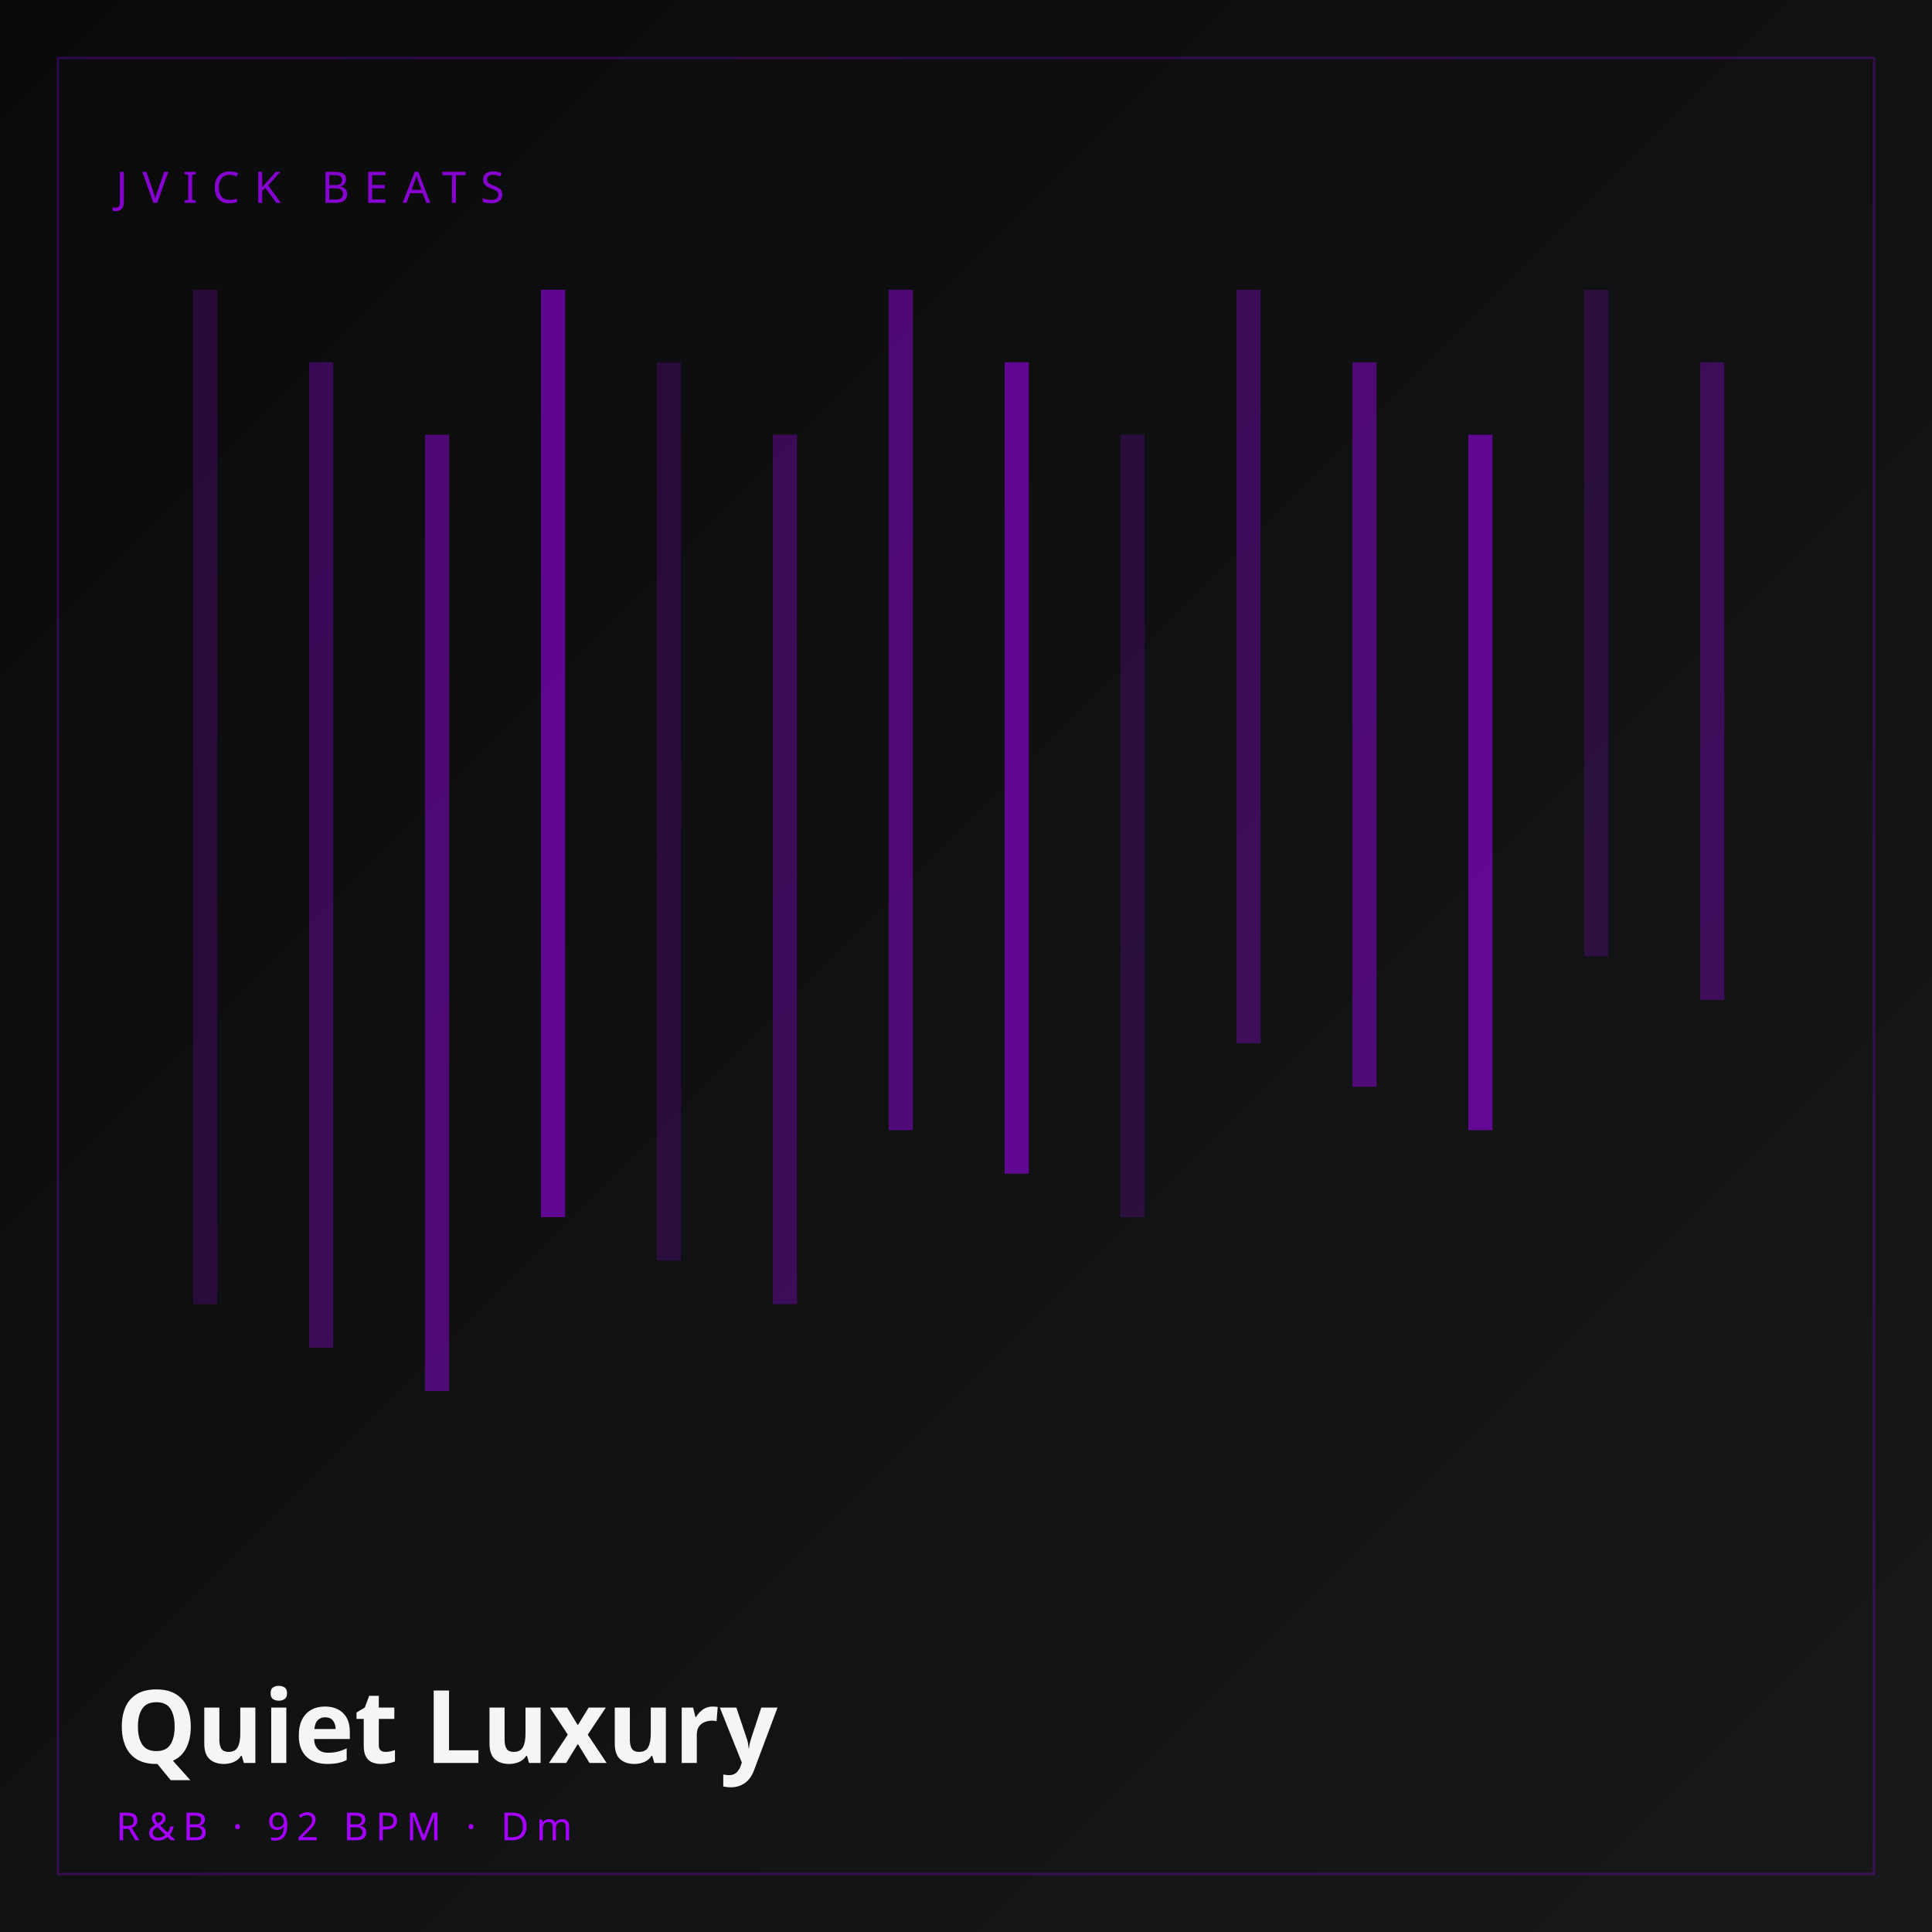
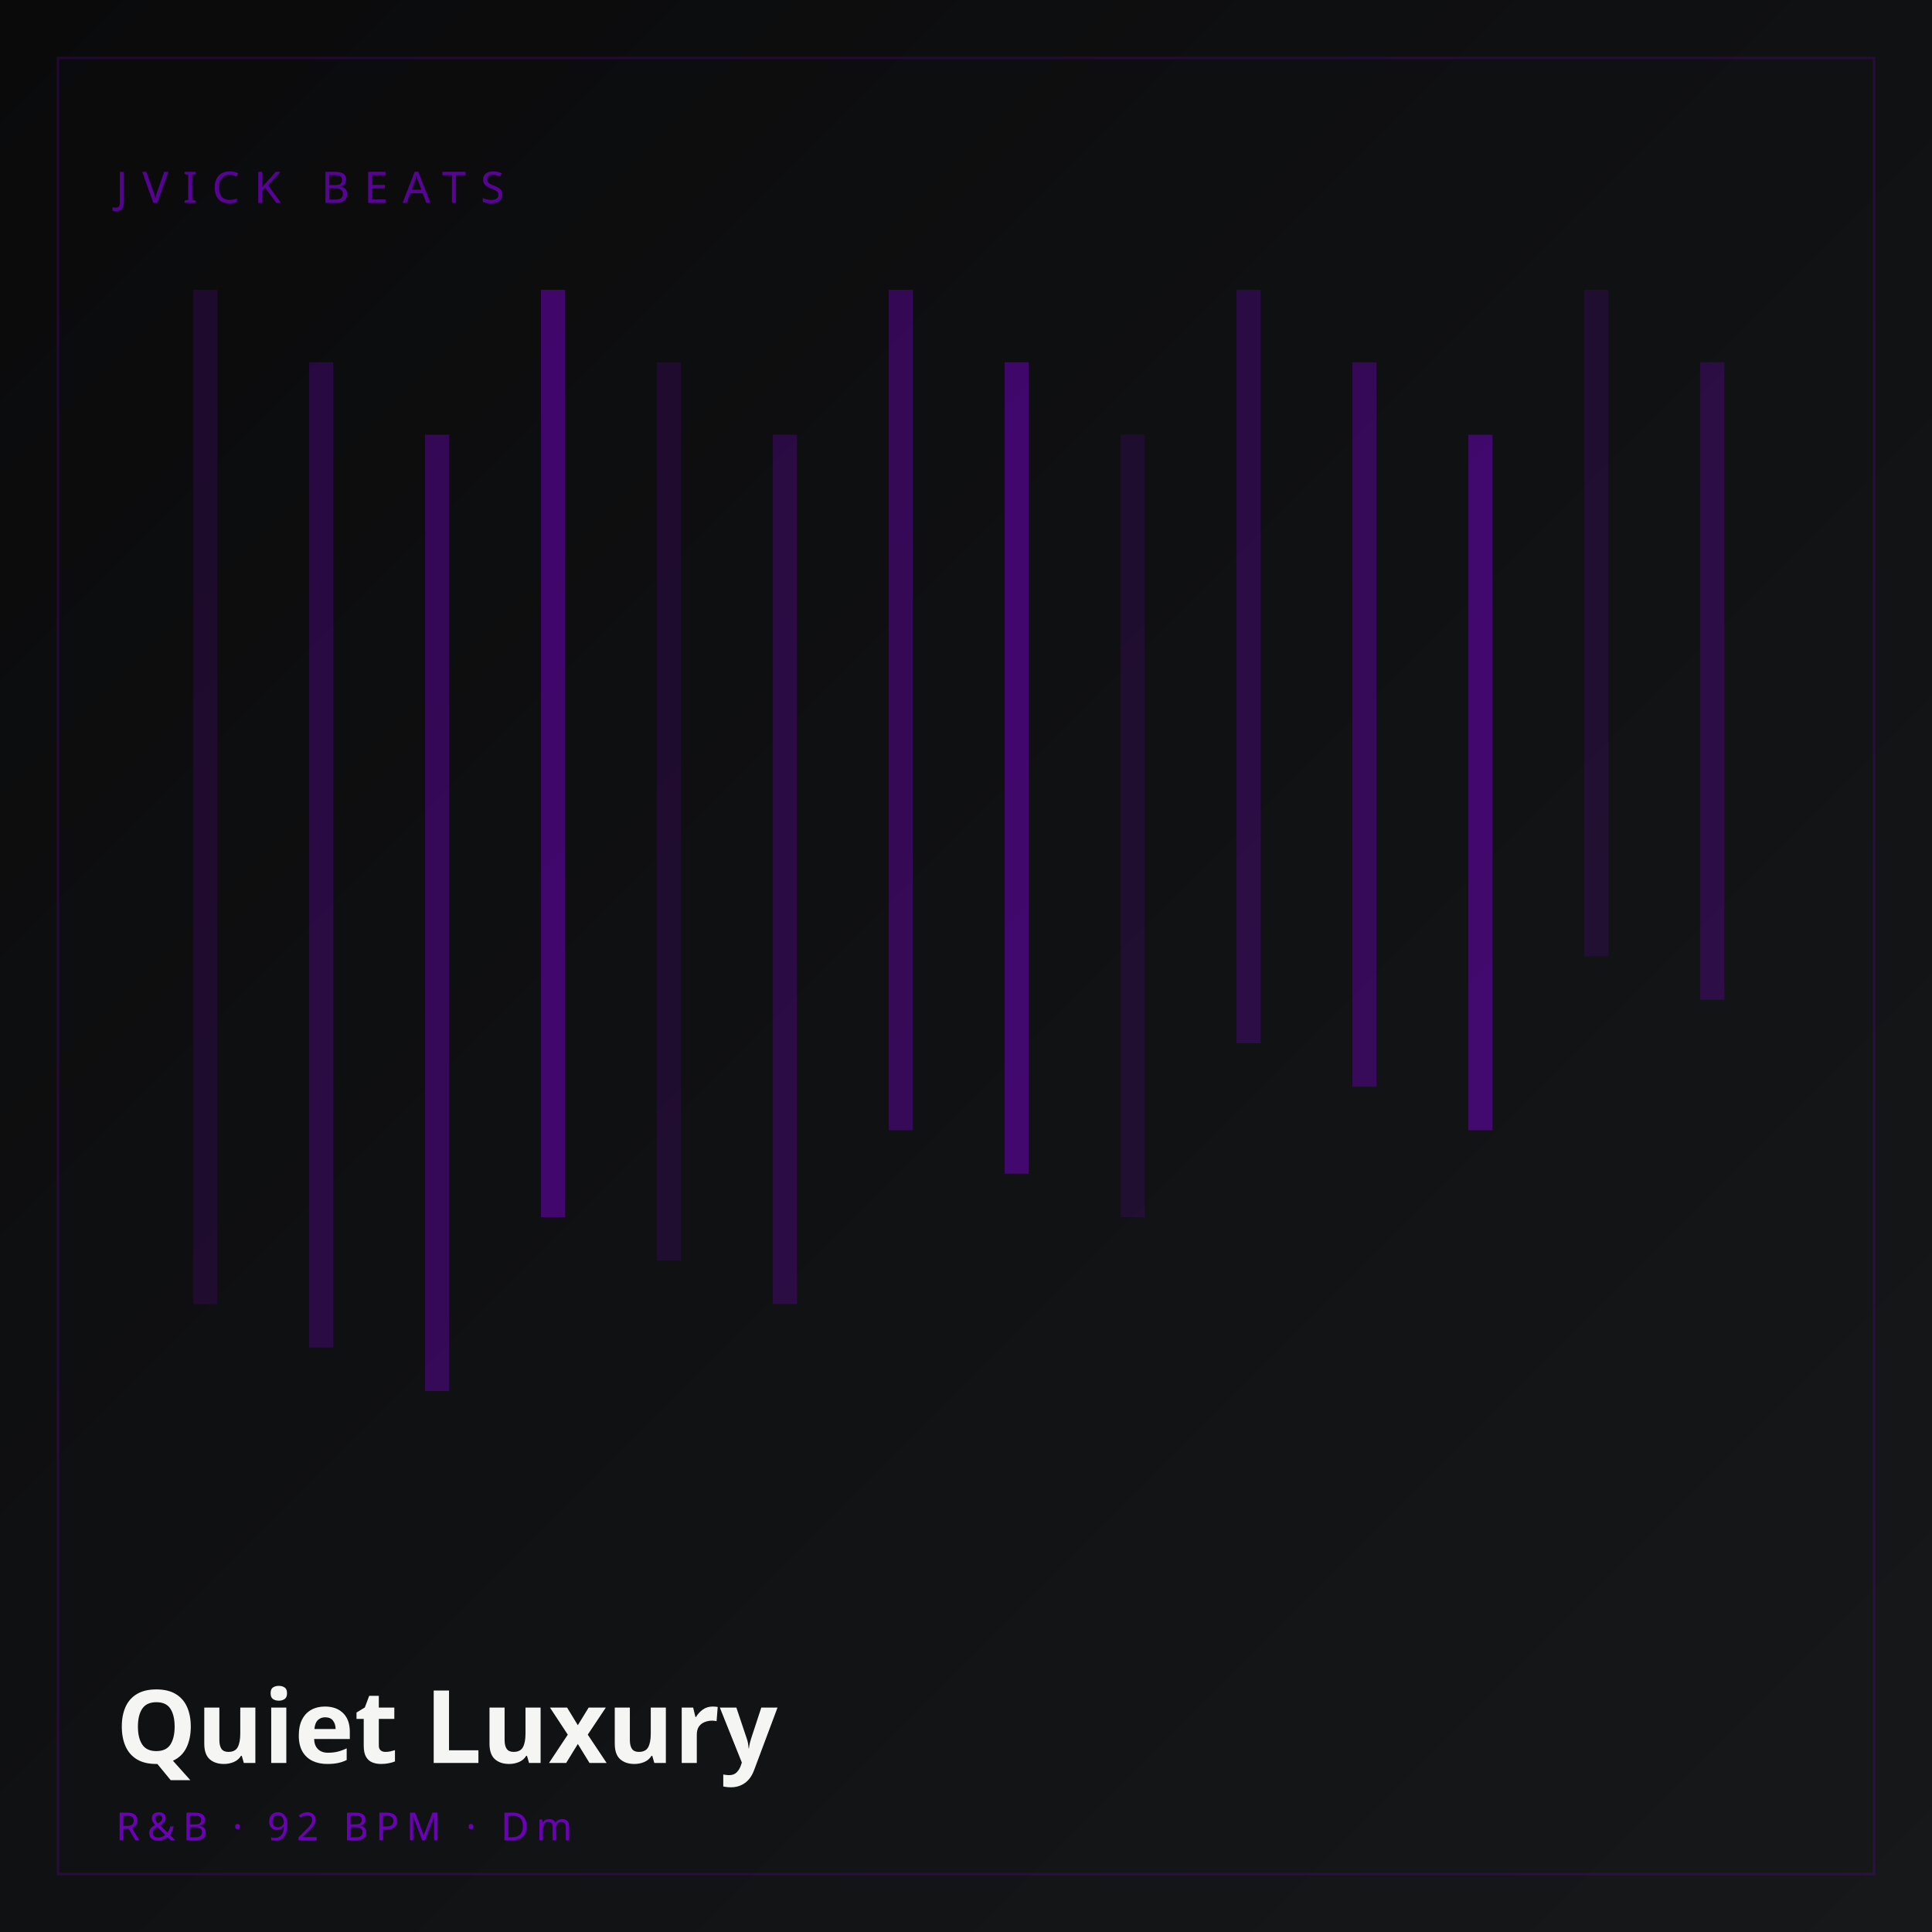
<svg xmlns="http://www.w3.org/2000/svg" viewBox="0 0 800 800" width="800" height="800">
  <defs>
    <linearGradient id="bg" x1="0" y1="0" x2="1" y2="1">
      <stop offset="0%" stop-color="#0a0a0b" />
      <stop offset="100%" stop-color="#16181a" />
    </linearGradient>
  </defs>
  <rect width="800" height="800" fill="url(#bg)" />
-   <rect x="24" y="24" width="752" height="752" fill="none" stroke="#A500FF" stroke-width="1" opacity="0.25" />
-   <rect x="80" y="120" width="10" height="420" fill="#A500FF" opacity="0.18" />
-   <rect x="128" y="150" width="10" height="408" fill="#A500FF" opacity="0.3" />
-   <rect x="176" y="180" width="10" height="396" fill="#A500FF" opacity="0.42" />
-   <rect x="224" y="120" width="10" height="384" fill="#A500FF" opacity="0.54" />
-   <rect x="272" y="150" width="10" height="372" fill="#A500FF" opacity="0.18" />
-   <rect x="320" y="180" width="10" height="360" fill="#A500FF" opacity="0.3" />
-   <rect x="368" y="120" width="10" height="348" fill="#A500FF" opacity="0.42" />
-   <rect x="416" y="150" width="10" height="336" fill="#A500FF" opacity="0.54" />
-   <rect x="464" y="180" width="10" height="324" fill="#A500FF" opacity="0.18" />
-   <rect x="512" y="120" width="10" height="312" fill="#A500FF" opacity="0.3" />
-   <rect x="560" y="150" width="10" height="300" fill="#A500FF" opacity="0.42" />
-   <rect x="608" y="180" width="10" height="288" fill="#A500FF" opacity="0.54" />
-   <rect x="656" y="120" width="10" height="276" fill="#A500FF" opacity="0.18" />
-   <rect x="704" y="150" width="10" height="264" fill="#A500FF" opacity="0.3" />
-   <text x="48" y="84" fill="#A500FF" font-family="ui-sans-serif, system-ui, sans-serif" font-size="18" letter-spacing="6" opacity="0.8">JVICK BEATS</text>
+   <rect x="24" y="24" width="752" height="752" fill="none" stroke="#6B00B8" stroke-width="1" opacity="0.25" />
+   <rect x="80" y="120" width="10" height="420" fill="#6B00B8" opacity="0.18" />
+   <rect x="128" y="150" width="10" height="408" fill="#6B00B8" opacity="0.3" />
+   <rect x="176" y="180" width="10" height="396" fill="#6B00B8" opacity="0.42" />
+   <rect x="224" y="120" width="10" height="384" fill="#6B00B8" opacity="0.54" />
+   <rect x="272" y="150" width="10" height="372" fill="#6B00B8" opacity="0.18" />
+   <rect x="320" y="180" width="10" height="360" fill="#6B00B8" opacity="0.3" />
+   <rect x="368" y="120" width="10" height="348" fill="#6B00B8" opacity="0.42" />
+   <rect x="416" y="150" width="10" height="336" fill="#6B00B8" opacity="0.54" />
+   <rect x="464" y="180" width="10" height="324" fill="#6B00B8" opacity="0.18" />
+   <rect x="512" y="120" width="10" height="312" fill="#6B00B8" opacity="0.3" />
+   <rect x="560" y="150" width="10" height="300" fill="#6B00B8" opacity="0.42" />
+   <rect x="608" y="180" width="10" height="288" fill="#6B00B8" opacity="0.54" />
+   <rect x="656" y="120" width="10" height="276" fill="#6B00B8" opacity="0.18" />
+   <rect x="704" y="150" width="10" height="264" fill="#6B00B8" opacity="0.3" />
+   <text x="48" y="84" fill="#6B00B8" font-family="ui-sans-serif, system-ui, sans-serif" font-size="18" letter-spacing="6" opacity="0.8">JVICK BEATS</text>
  <text x="48" y="730" fill="#f5f5f4" font-family="ui-sans-serif, system-ui, sans-serif" font-size="42" font-weight="700">Quiet Luxury</text>
-   <text x="48" y="762" fill="#A500FF" font-family="ui-sans-serif, system-ui, sans-serif" font-size="16" letter-spacing="3">R&amp;B  ·  92 BPM  ·  Dm</text>
+   <text x="48" y="762" fill="#6B00B8" font-family="ui-sans-serif, system-ui, sans-serif" font-size="16" letter-spacing="3">R&amp;B  ·  92 BPM  ·  Dm</text>
</svg>
